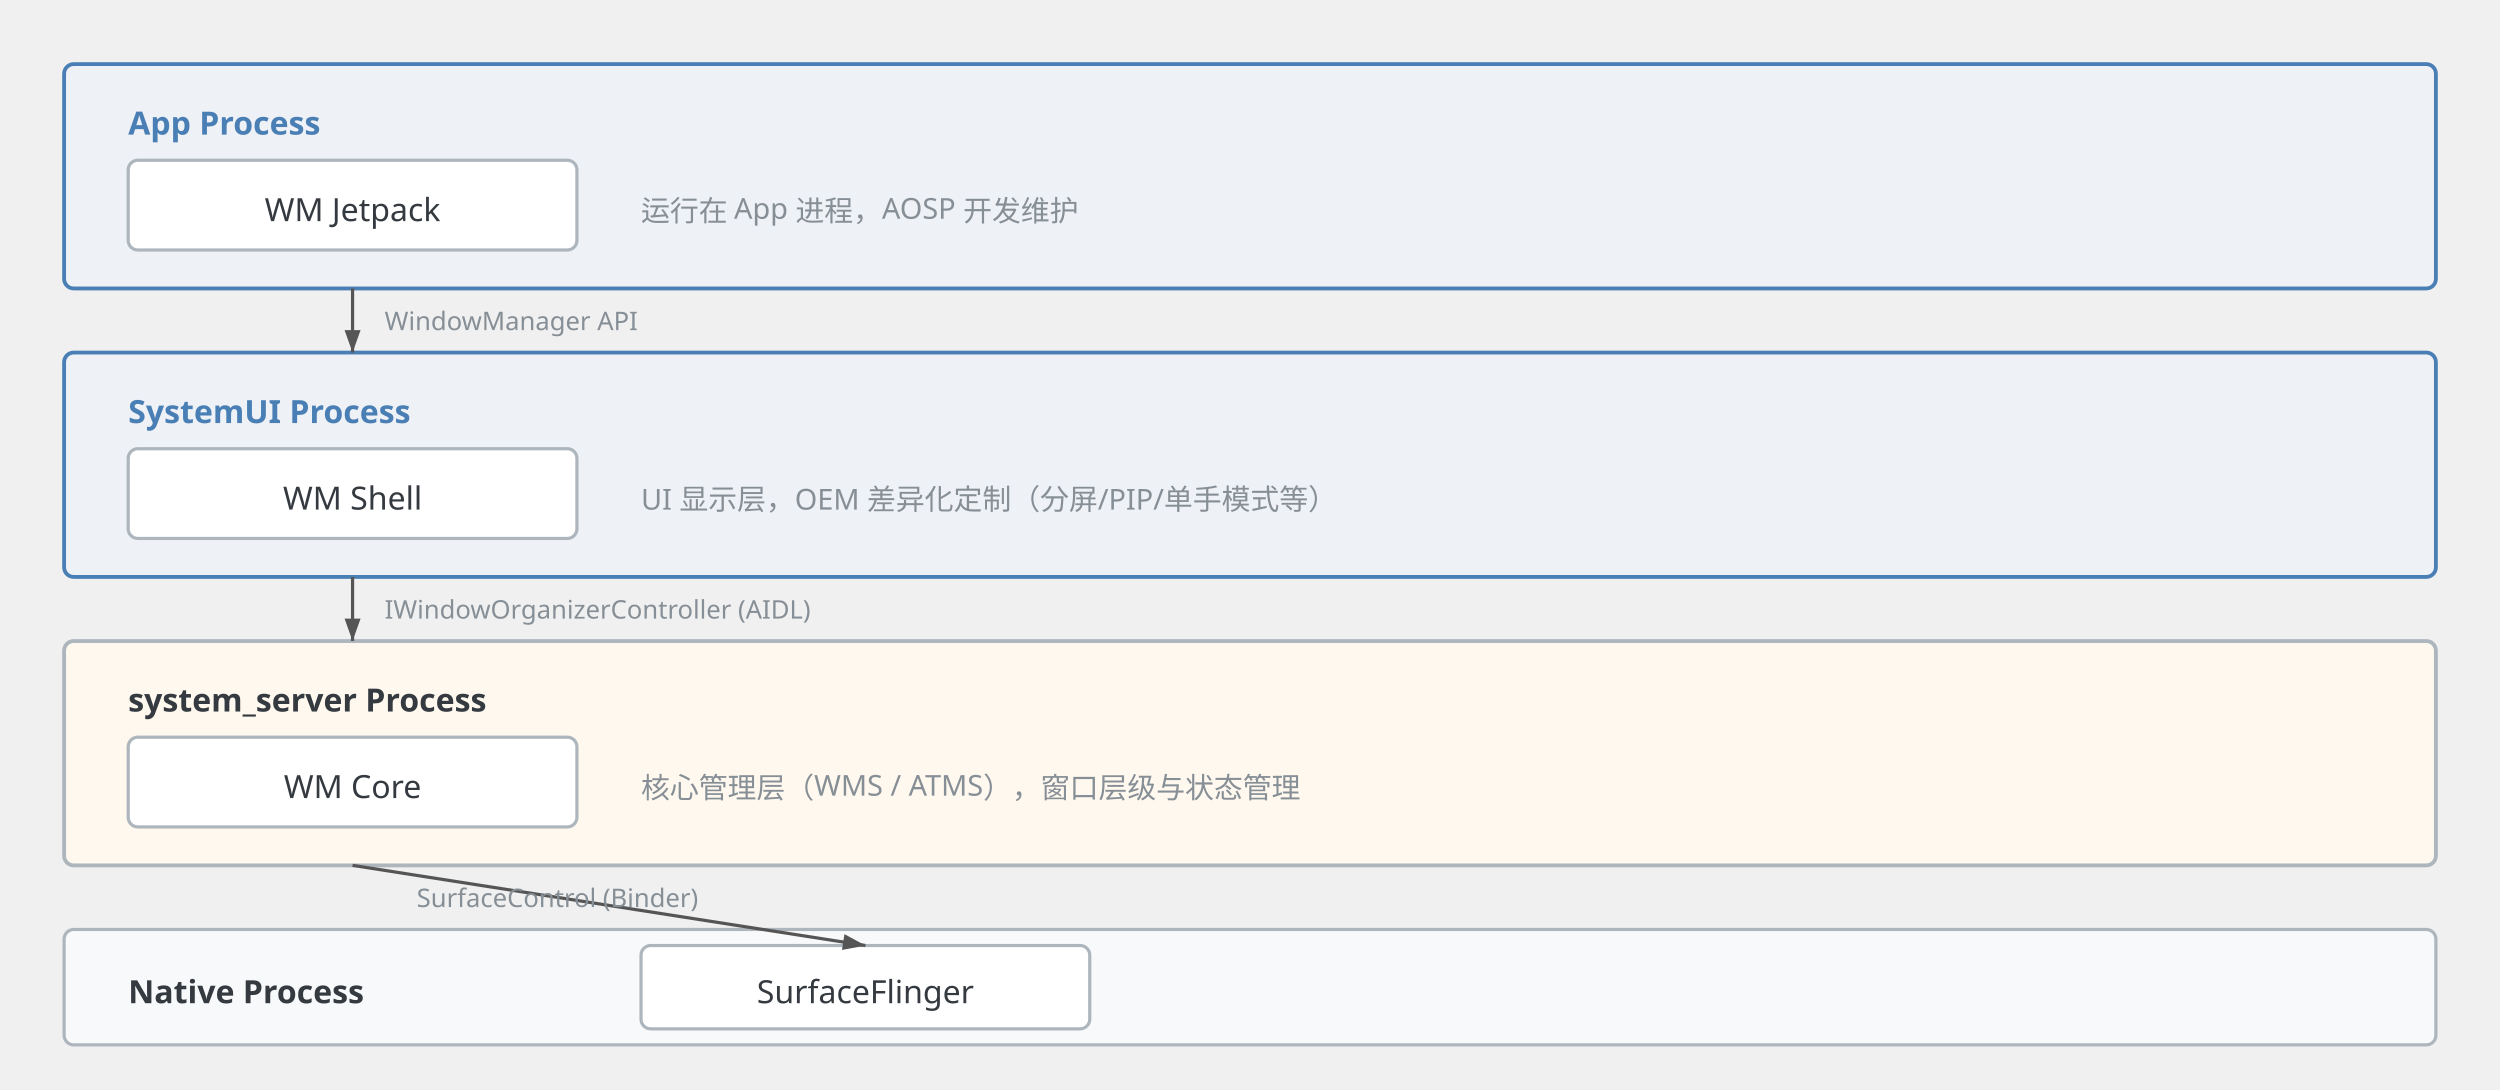
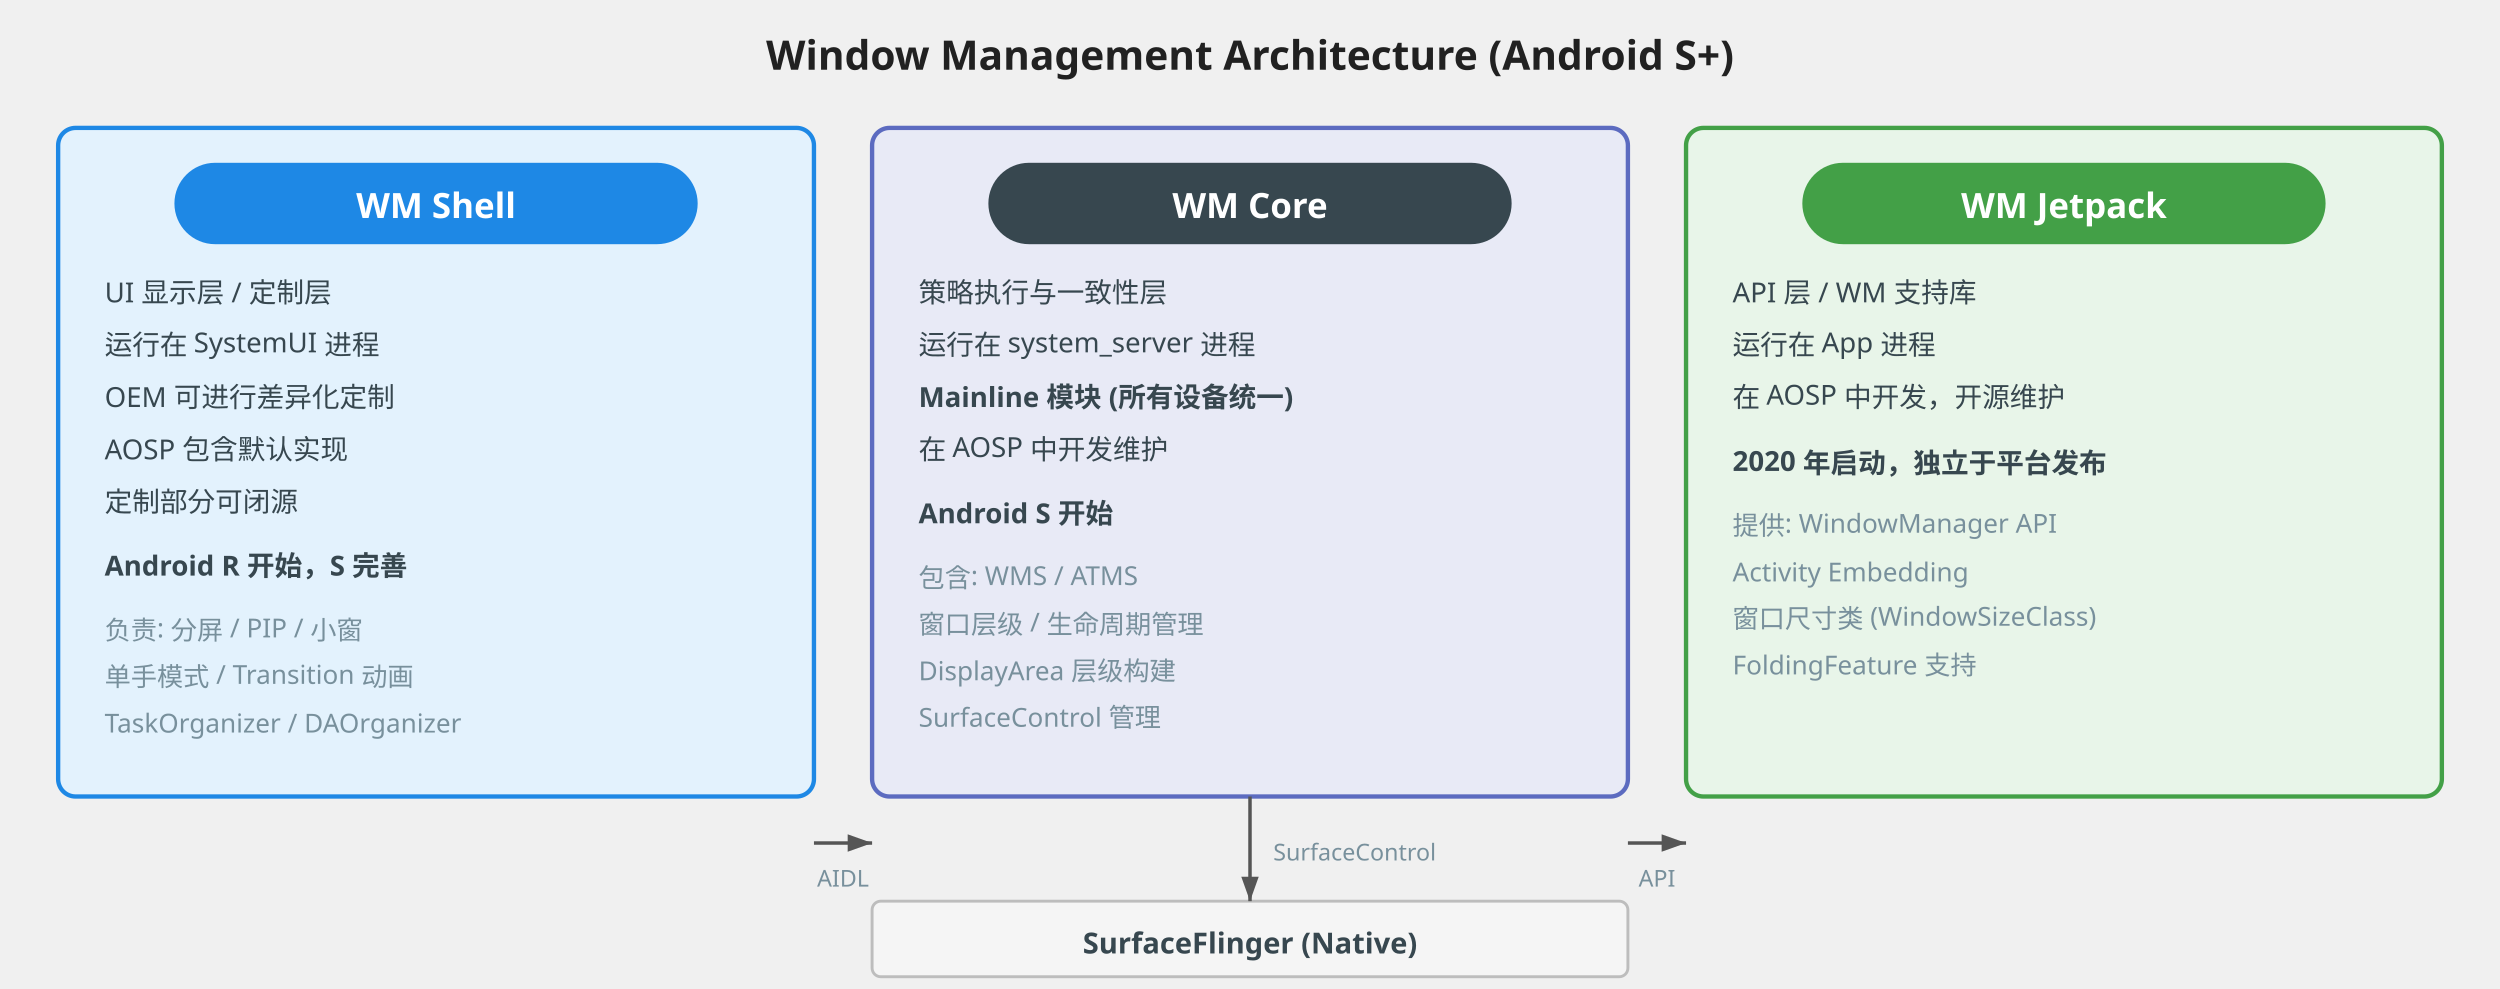
- <svg xmlns="http://www.w3.org/2000/svg" viewBox="0 0 780 340" font-family="'Segoe UI','PingFang SC','Microsoft YaHei',sans-serif">
+ <svg xmlns="http://www.w3.org/2000/svg" viewBox="0 0 860 340" font-family="'Segoe UI','PingFang SC','Microsoft YaHei',sans-serif">
  <defs>
    <marker id="arrow" markerWidth="7" markerHeight="5" refX="7" refY="2.5" orient="auto">
      <polygon points="0,0 7,2.5 0,5" fill="#555" />
    </marker>
  </defs>
-   <rect x="20" y="20" width="740" height="70" rx="3" fill="#eef1f5" stroke="#4a7fb5" stroke-width="1.2" />
-   <text x="40" y="42" font-size="10" fill="#4a7fb5" font-weight="600">App Process</text>
-   <rect x="40" y="50" width="140" height="28" rx="3" fill="white" stroke="#adb5bd" />
-   <text x="110" y="69" font-size="10" fill="#343a40" text-anchor="middle">WM Jetpack</text>
-   <text x="200" y="69" font-size="9" fill="#868e96">运行在 App 进程，AOSP 开发维护</text>
-   <rect x="20" y="110" width="740" height="70" rx="3" fill="#eef1f5" stroke="#4a7fb5" stroke-width="1.2" />
-   <text x="40" y="132" font-size="10" fill="#4a7fb5" font-weight="600">SystemUI Process</text>
-   <rect x="40" y="140" width="140" height="28" rx="3" fill="white" stroke="#adb5bd" />
-   <text x="110" y="159" font-size="10" fill="#343a40" text-anchor="middle">WM Shell</text>
-   <text x="200" y="159" font-size="9" fill="#868e96">UI 显示层，OEM 差异化定制（分屏/PIP/单手模式等）</text>
-   <rect x="20" y="200" width="740" height="70" rx="3" fill="#fef8ee" stroke="#adb5bd" stroke-width="1.2" />
-   <text x="40" y="222" font-size="10" fill="#343a40" font-weight="600">system_server Process</text>
-   <rect x="40" y="230" width="140" height="28" rx="3" fill="white" stroke="#adb5bd" />
-   <text x="110" y="249" font-size="10" fill="#343a40" text-anchor="middle">WM Core</text>
-   <text x="200" y="249" font-size="9" fill="#868e96">核心管理层（WMS / ATMS），窗口层级与状态管理</text>
-   <rect x="20" y="290" width="740" height="36" rx="3" fill="#f8f9fa" stroke="#adb5bd" stroke-width="1" />
-   <text x="40" y="313" font-size="10" fill="#343a40" font-weight="600">Native Process</text>
-   <rect x="200" y="295" width="140" height="26" rx="3" fill="white" stroke="#adb5bd" />
-   <text x="270" y="313" font-size="10" fill="#343a40" text-anchor="middle">SurfaceFlinger</text>
-   <line x1="110" y1="90" x2="110" y2="110" stroke="#555" stroke-width="1" marker-end="url(#arrow)" />
-   <line x1="110" y1="180" x2="110" y2="200" stroke="#555" stroke-width="1" marker-end="url(#arrow)" />
-   <line x1="110" y1="270" x2="270" y2="295" stroke="#555" stroke-width="1" marker-end="url(#arrow)" />
-   <text x="120" y="103" font-size="8" fill="#868e96">WindowManager API</text>
-   <text x="120" y="193" font-size="8" fill="#868e96">IWindowOrganizerController (AIDL)</text>
-   <text x="130" y="283" font-size="8" fill="#868e96">SurfaceControl (Binder)</text>
+   <text x="430" y="24" font-size="14" fill="#212121" font-weight="700" text-anchor="middle">Window Management Architecture (Android S+)</text>
+   <rect x="20" y="44" width="260" height="230" rx="6" fill="#e3f2fd" stroke="#1e88e5" stroke-width="1.5" />
+   <rect x="60" y="56" width="180" height="28" rx="14" fill="#1e88e5" />
+   <text x="150" y="75" font-size="12" fill="white" font-weight="600" text-anchor="middle">WM Shell</text>
+   <text x="36" y="104" font-size="9.5" fill="#37474f">UI 显示层 / 定制层</text>
+   <text x="36" y="122" font-size="9.5" fill="#37474f">运行在 SystemUI 进程</text>
+   <text x="36" y="140" font-size="9.5" fill="#37474f">OEM 可进行差异化定制</text>
+   <text x="36" y="158" font-size="9.5" fill="#37474f">AOSP 包含默认实现</text>
+   <text x="36" y="176" font-size="9.5" fill="#37474f">定制部分可闭源</text>
+   <text x="36" y="198" font-size="9.5" fill="#37474f" font-weight="600">Android R 开始，S 完善</text>
+   <text x="36" y="220" font-size="9" fill="#78909c">负责: 分屏 / PIP / 小窗</text>
+   <text x="36" y="236" font-size="9" fill="#78909c">单手模式 / Transition 动画</text>
+   <text x="36" y="252" font-size="9" fill="#78909c">TaskOrganizer / DAOrganizer</text>
+   <rect x="300" y="44" width="260" height="230" rx="6" fill="#e8eaf6" stroke="#5c6bc0" stroke-width="1.5" />
+   <rect x="340" y="56" width="180" height="28" rx="14" fill="#37474f" />
+   <text x="430" y="75" font-size="12" fill="white" font-weight="600" text-anchor="middle">WM Core</text>
+   <text x="316" y="104" font-size="9.5" fill="#37474f">策略执行与一致性层</text>
+   <text x="316" y="122" font-size="9.5" fill="#37474f">运行在 system_server 进程</text>
+   <text x="316" y="140" font-size="9.5" fill="#37474f" font-weight="600">Mainline 模块 (所有设备统一)</text>
+   <text x="316" y="158" font-size="9.5" fill="#37474f">在 AOSP 中开发维护</text>
+   <text x="316" y="180" font-size="9.5" fill="#37474f" font-weight="600">Android S 开始</text>
+   <text x="316" y="202" font-size="9" fill="#78909c">包含: WMS / ATMS</text>
+   <text x="316" y="218" font-size="9" fill="#78909c">窗口层级 / 生命周期管理</text>
+   <text x="316" y="234" font-size="9" fill="#78909c">DisplayArea 层级构建</text>
+   <text x="316" y="250" font-size="9" fill="#78909c">SurfaceControl 管理</text>
+   <rect x="580" y="44" width="260" height="230" rx="6" fill="#e8f5e9" stroke="#43a047" stroke-width="1.5" />
+   <rect x="620" y="56" width="180" height="28" rx="14" fill="#43a047" />
+   <text x="710" y="75" font-size="12" fill="white" font-weight="600" text-anchor="middle">WM Jetpack</text>
+   <text x="596" y="104" font-size="9.5" fill="#37474f">API 层 / WM 支持库</text>
+   <text x="596" y="122" font-size="9.5" fill="#37474f">运行在 App 进程</text>
+   <text x="596" y="140" font-size="9.5" fill="#37474f">在 AOSP 中开发，开源维护</text>
+   <text x="596" y="162" font-size="9.5" fill="#37474f" font-weight="600">2020 年启动，独立于平台发布</text>
+   <text x="596" y="184" font-size="9" fill="#78909c">提供: WindowManager API</text>
+   <text x="596" y="200" font-size="9" fill="#78909c">Activity Embedding</text>
+   <text x="596" y="216" font-size="9" fill="#78909c">窗口尺寸类 (WindowSizeClass)</text>
+   <text x="596" y="232" font-size="9" fill="#78909c">FoldingFeature 支持</text>
+   <line x1="280" y1="290" x2="300" y2="290" stroke="#555" stroke-width="1.2" marker-end="url(#arrow)" />
+   <text x="290" y="305" font-size="8" fill="#78909c" text-anchor="middle">AIDL</text>
+   <line x1="560" y1="290" x2="580" y2="290" stroke="#555" stroke-width="1.2" marker-end="url(#arrow)" />
+   <text x="570" y="305" font-size="8" fill="#78909c" text-anchor="middle">API</text>
+   <rect x="300" y="310" width="260" height="26" rx="3" fill="#f5f5f5" stroke="#bdbdbd" />
+   <text x="430" y="328" font-size="10" fill="#37474f" font-weight="600" text-anchor="middle">SurfaceFlinger (Native)</text>
+   <line x1="430" y1="274" x2="430" y2="310" stroke="#555" stroke-width="1.2" marker-end="url(#arrow)" />
+   <text x="438" y="296" font-size="8" fill="#78909c">SurfaceControl</text>
</svg>
